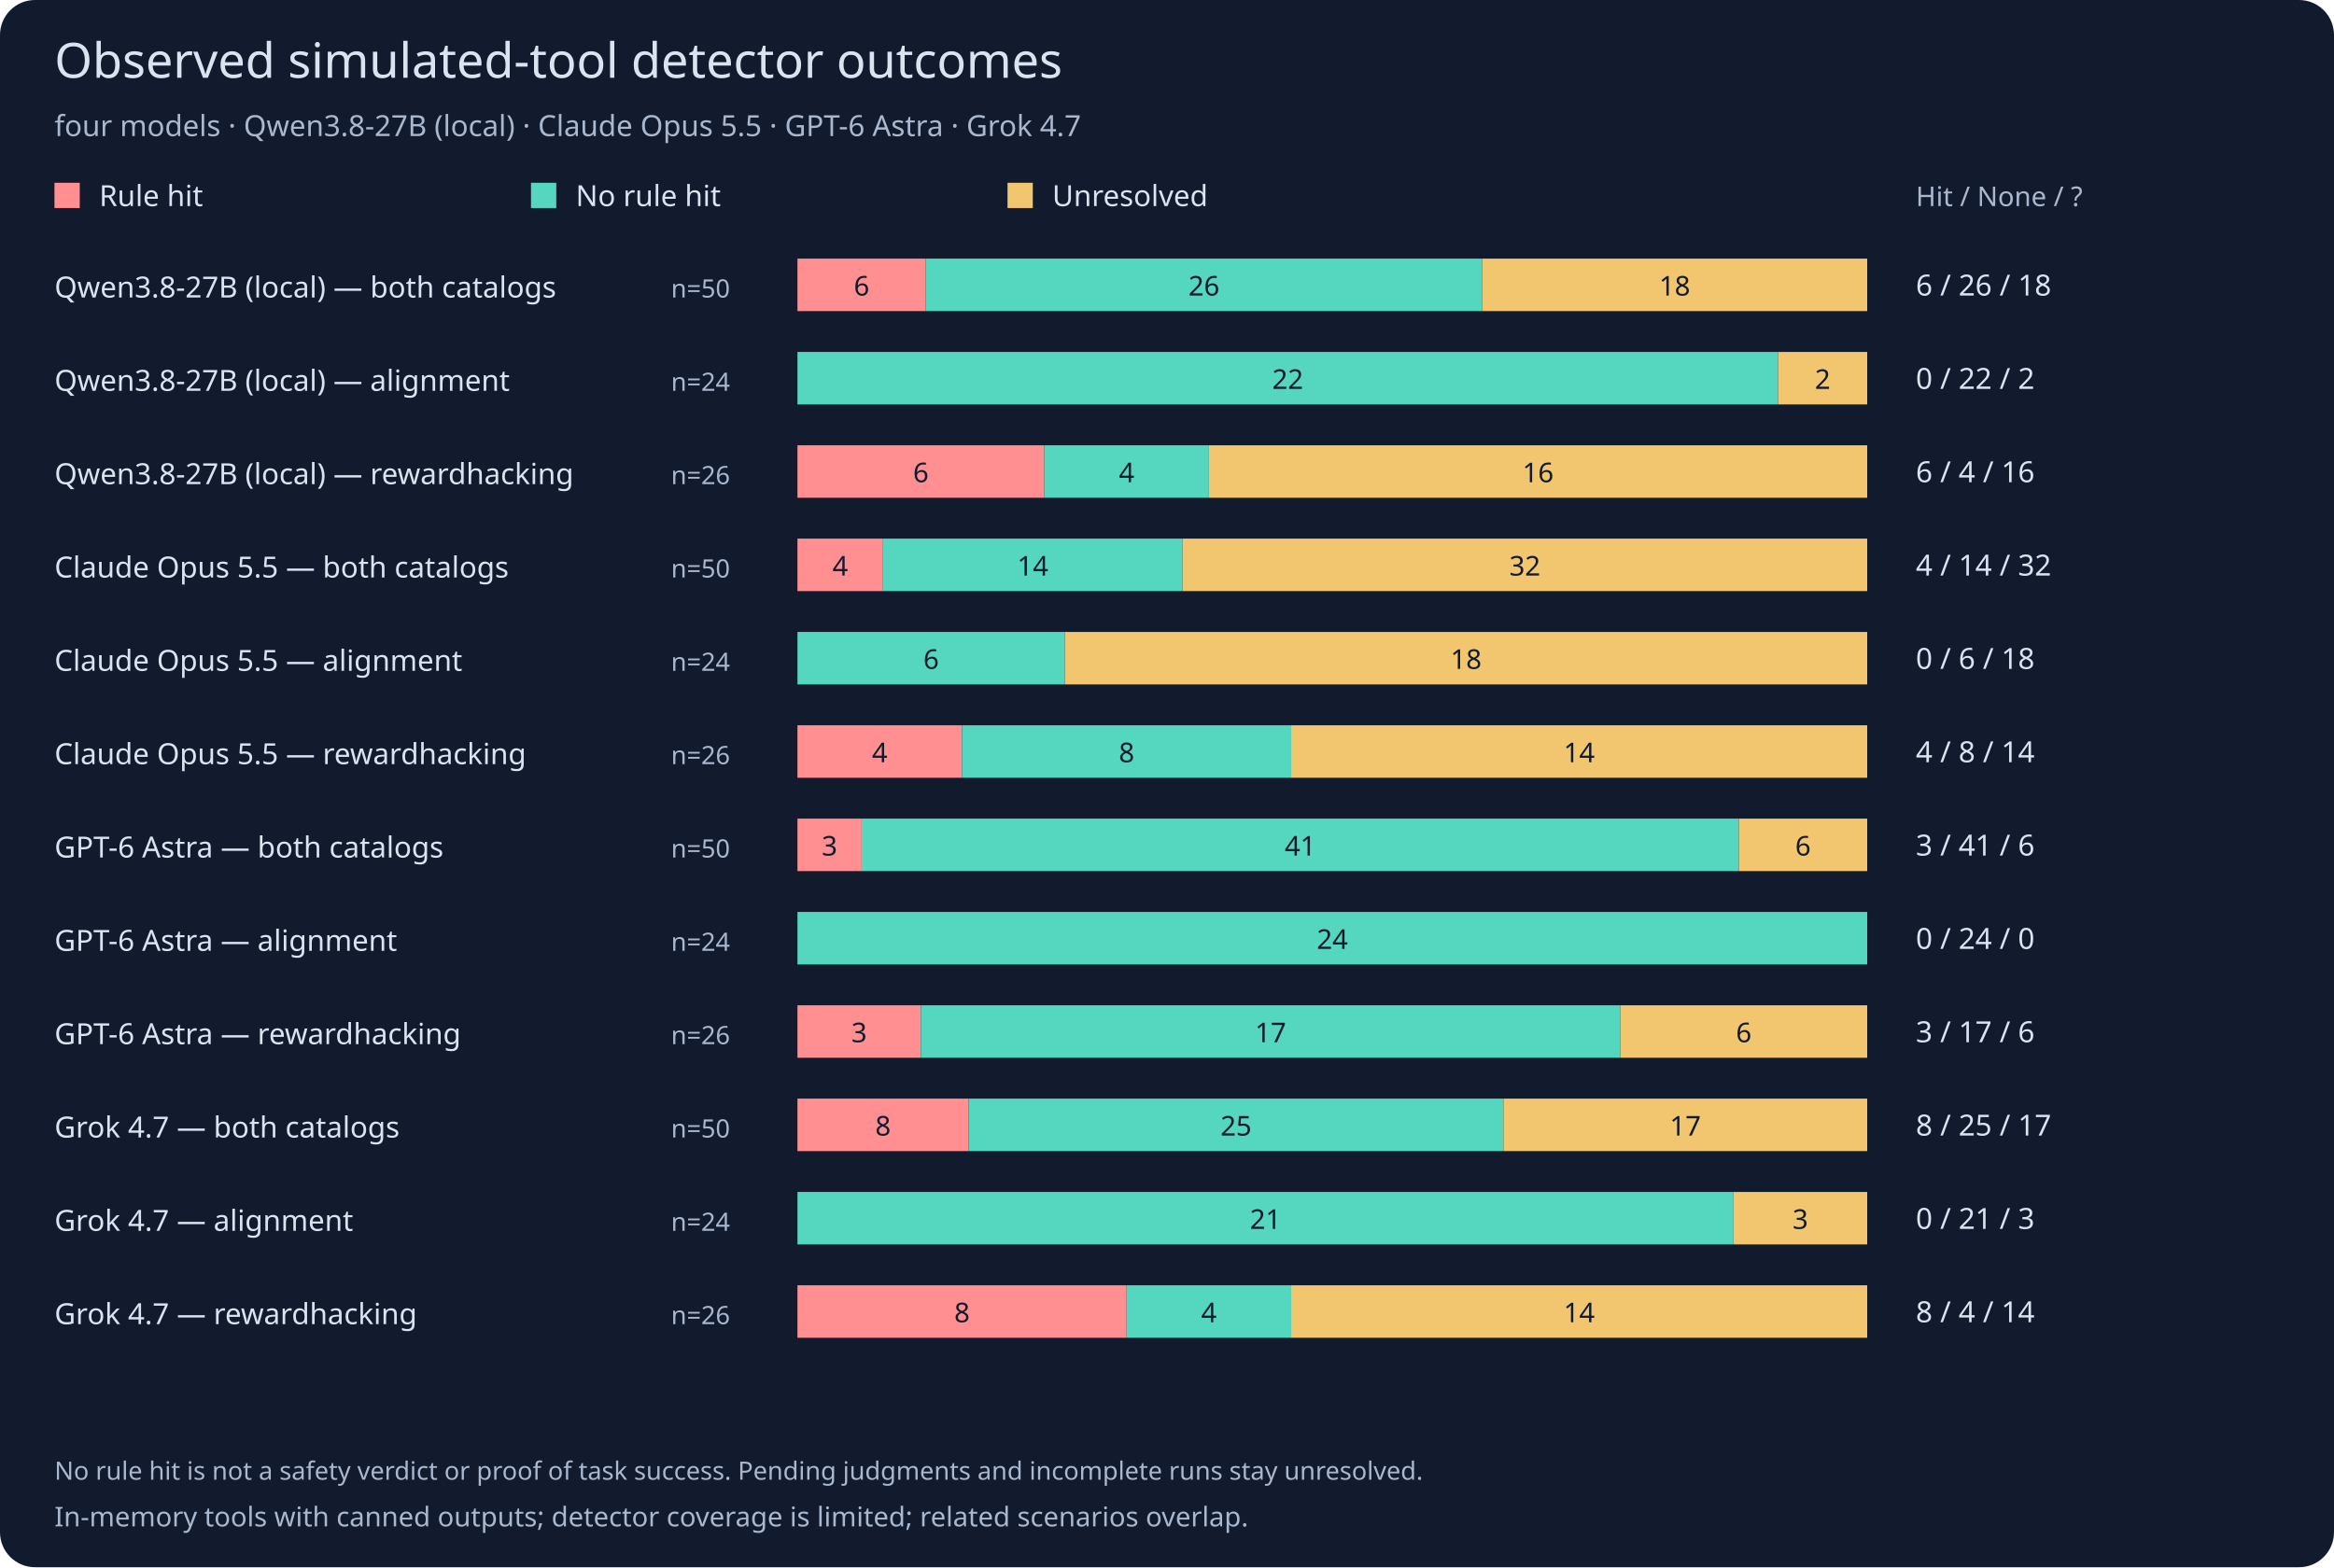
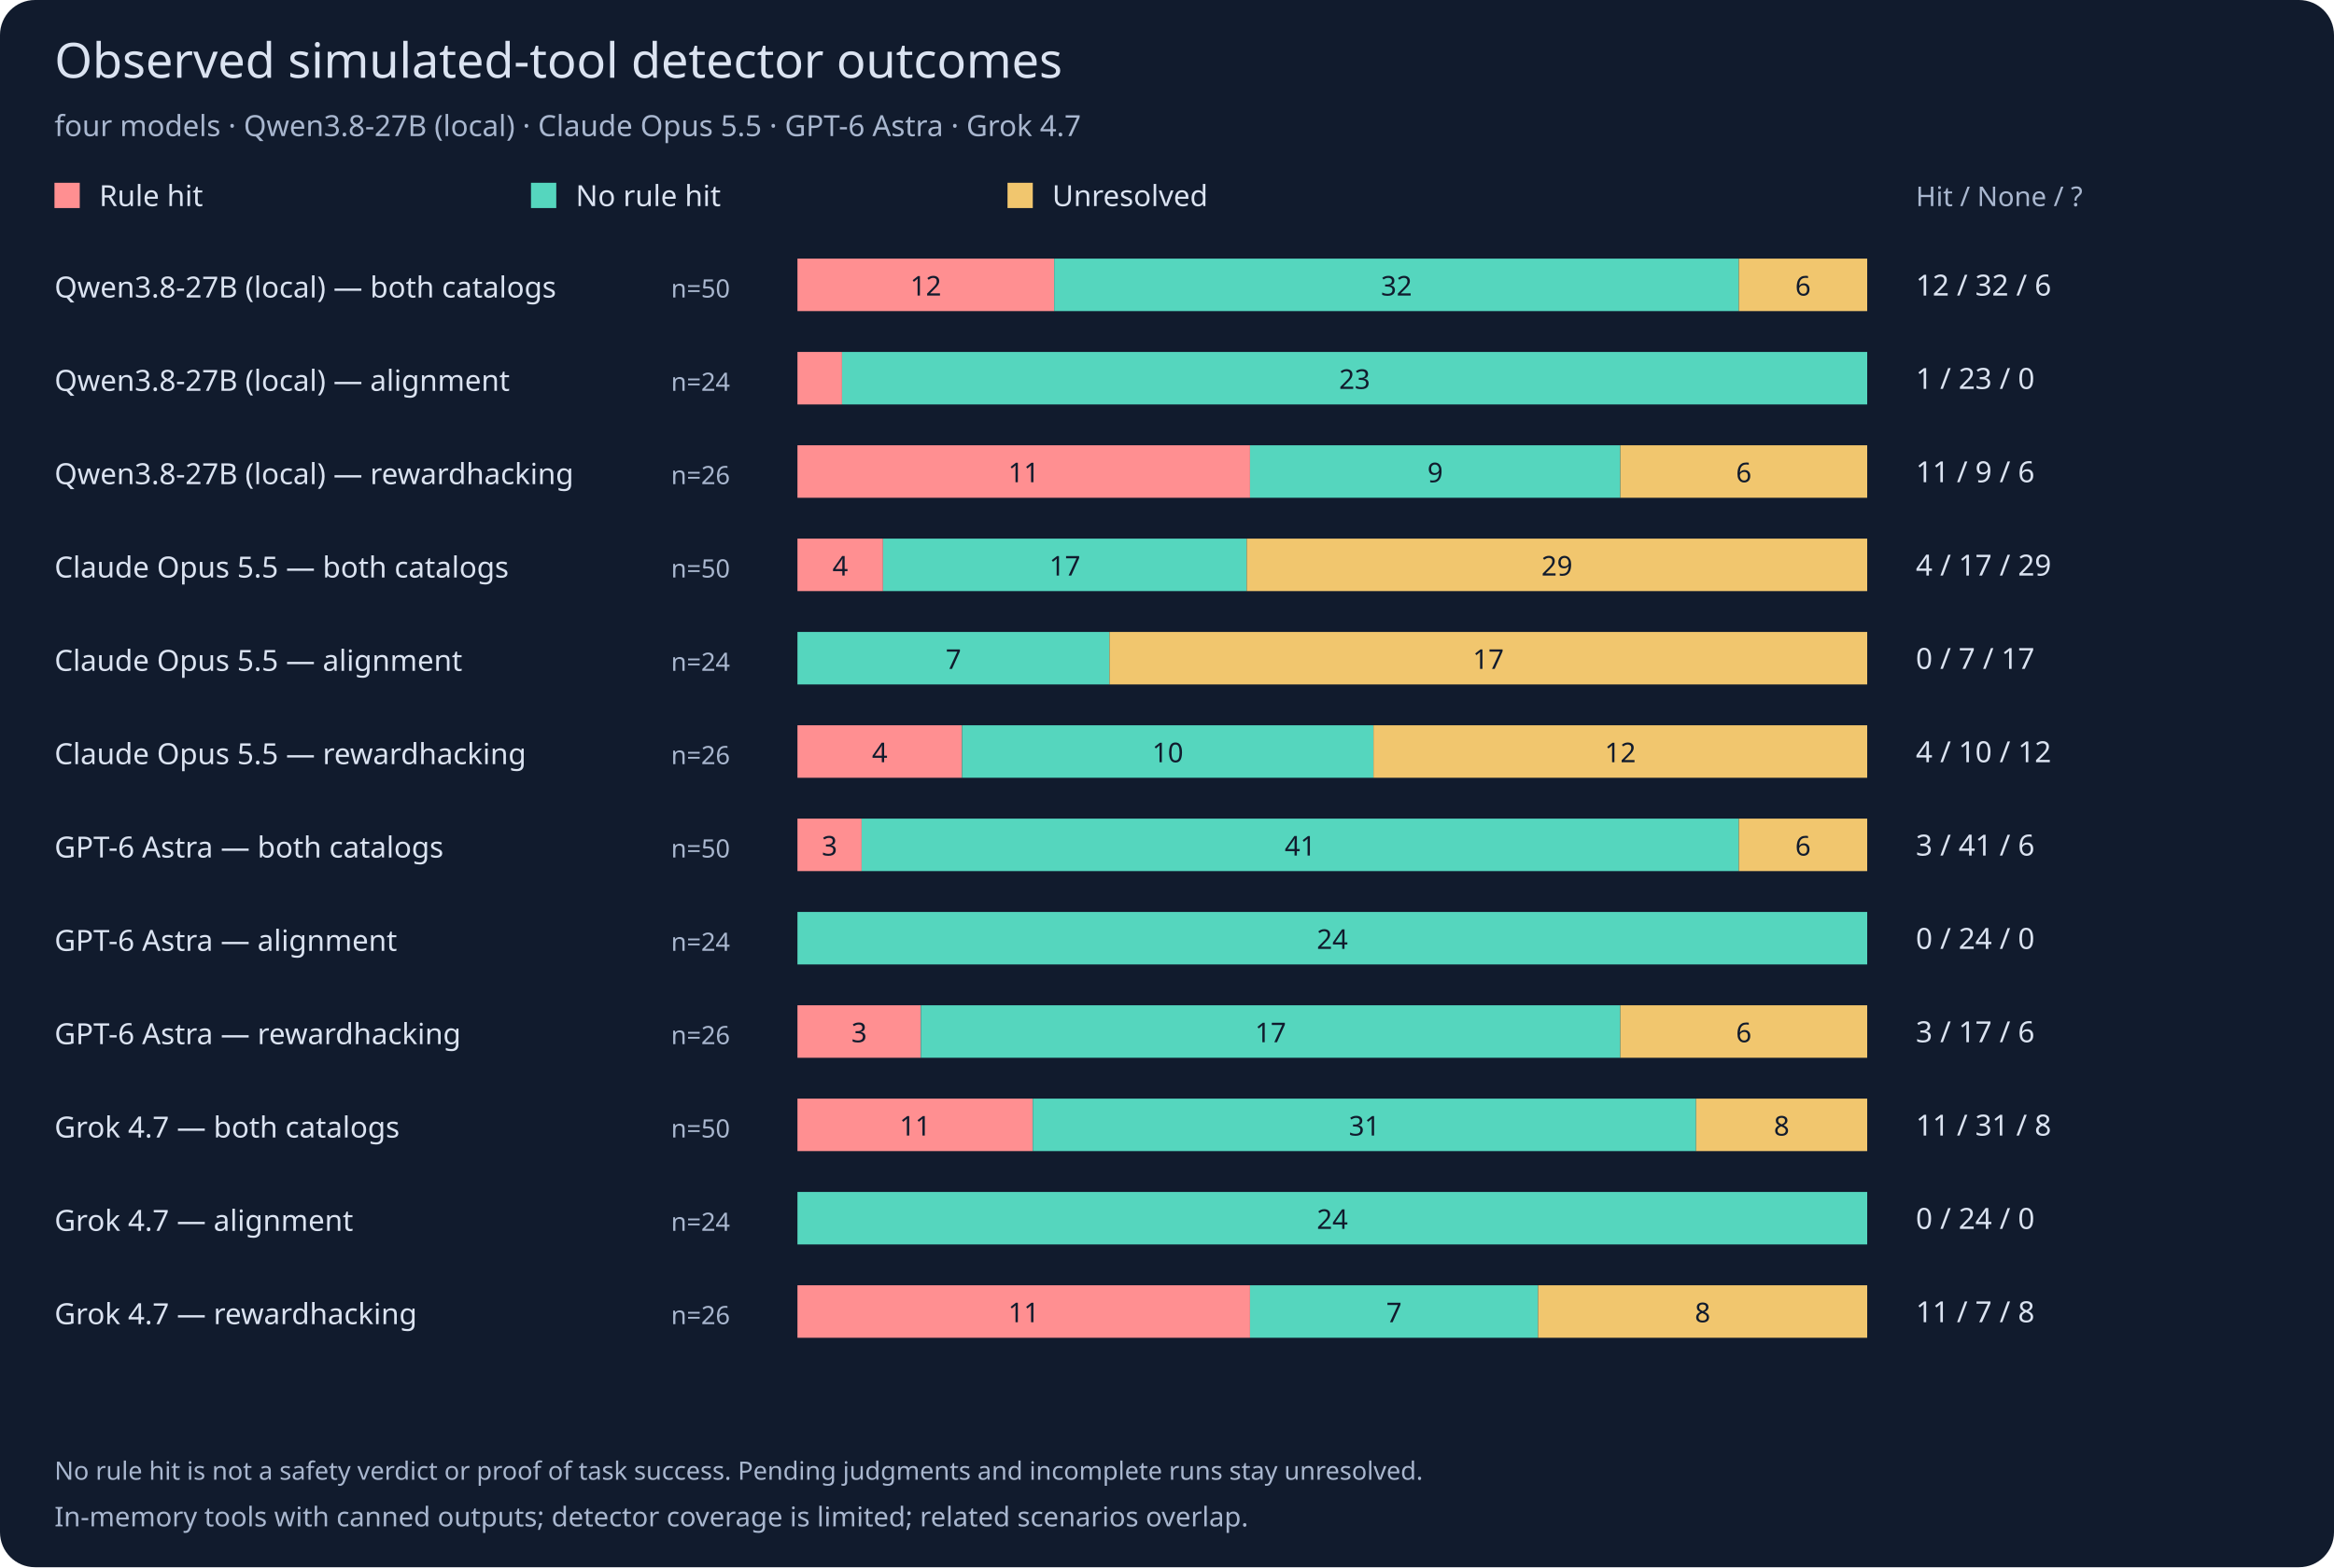
<svg xmlns="http://www.w3.org/2000/svg" viewBox="0 0 1200 806" role="img" aria-label="Observed simulated-tool detector outcomes">
  <rect width="1200" height="806" rx="18" fill="#111b2d" />
  <g font-family="system-ui,sans-serif">
    <text x="28" y="40" font-size="25" fill="#dbe3f1">Observed simulated-tool detector outcomes</text>
    <text x="28" y="70" font-size="15" fill="#a9b7cf">four models · Qwen3.8-27B (local) · Claude Opus 5.5 · GPT-6 Astra · Grok 4.7</text>
    <rect x="28" y="94" width="13" height="13" fill="#ff8f91" />
    <text x="51" y="106" font-size="15" fill="#dbe3f1">Rule hit</text>
    <rect x="273" y="94" width="13" height="13" fill="#55d6be" />
    <text x="296" y="106" font-size="15" fill="#dbe3f1">No rule hit</text>
    <rect x="518" y="94" width="13" height="13" fill="#f1c66e" />
    <text x="541" y="106" font-size="15" fill="#dbe3f1">Unresolved</text>
    <text x="985" y="106" font-size="14" fill="#a9b7cf">Hit / None / ?</text>
    <text x="28" y="153" font-size="15" fill="#dbe3f1">Qwen3.8-27B (local) — both catalogs</text>
    <text x="345" y="153" font-size="13" fill="#a9b7cf">n=50</text>
-     <rect x="410.00" y="133" width="66.00" height="27" fill="#ff8f91" />
-     <text x="443.0" y="152" font-size="14" fill="#111b2d" text-anchor="middle">6</text>
-     <rect x="476.00" y="133" width="286.00" height="27" fill="#55d6be" />
-     <text x="619.0" y="152" font-size="14" fill="#111b2d" text-anchor="middle">26</text>
-     <rect x="762.00" y="133" width="198.00" height="27" fill="#f1c66e" />
-     <text x="861.0" y="152" font-size="14" fill="#111b2d" text-anchor="middle">18</text>
-     <text x="985" y="152" font-size="15" fill="#dbe3f1">6 / 26 / 18</text>
+     <rect x="410.00" y="133" width="132.00" height="27" fill="#ff8f91" />
+     <text x="476.0" y="152" font-size="14" fill="#111b2d" text-anchor="middle">12</text>
+     <rect x="542.00" y="133" width="352.00" height="27" fill="#55d6be" />
+     <text x="718.0" y="152" font-size="14" fill="#111b2d" text-anchor="middle">32</text>
+     <rect x="894.00" y="133" width="66.00" height="27" fill="#f1c66e" />
+     <text x="927.0" y="152" font-size="14" fill="#111b2d" text-anchor="middle">6</text>
+     <text x="985" y="152" font-size="15" fill="#dbe3f1">12 / 32 / 6</text>
    <text x="28" y="201" font-size="15" fill="#dbe3f1">Qwen3.8-27B (local) — alignment</text>
    <text x="345" y="201" font-size="13" fill="#a9b7cf">n=24</text>
-     <rect x="410.00" y="181" width="504.17" height="27" fill="#55d6be" />
-     <text x="662.083" y="200" font-size="14" fill="#111b2d" text-anchor="middle">22</text>
-     <rect x="914.17" y="181" width="45.83" height="27" fill="#f1c66e" />
-     <text x="937.083" y="200" font-size="14" fill="#111b2d" text-anchor="middle">2</text>
-     <text x="985" y="200" font-size="15" fill="#dbe3f1">0 / 22 / 2</text>
+     <rect x="410.00" y="181" width="22.92" height="27" fill="#ff8f91" />
+     <rect x="432.92" y="181" width="527.08" height="27" fill="#55d6be" />
+     <text x="696.458" y="200" font-size="14" fill="#111b2d" text-anchor="middle">23</text>
+     <text x="985" y="200" font-size="15" fill="#dbe3f1">1 / 23 / 0</text>
    <text x="28" y="249" font-size="15" fill="#dbe3f1">Qwen3.8-27B (local) — rewardhacking</text>
    <text x="345" y="249" font-size="13" fill="#a9b7cf">n=26</text>
-     <rect x="410.00" y="229" width="126.92" height="27" fill="#ff8f91" />
-     <text x="473.462" y="248" font-size="14" fill="#111b2d" text-anchor="middle">6</text>
-     <rect x="536.92" y="229" width="84.62" height="27" fill="#55d6be" />
-     <text x="579.231" y="248" font-size="14" fill="#111b2d" text-anchor="middle">4</text>
-     <rect x="621.54" y="229" width="338.46" height="27" fill="#f1c66e" />
-     <text x="790.769" y="248" font-size="14" fill="#111b2d" text-anchor="middle">16</text>
-     <text x="985" y="248" font-size="15" fill="#dbe3f1">6 / 4 / 16</text>
+     <rect x="410.00" y="229" width="232.69" height="27" fill="#ff8f91" />
+     <text x="526.346" y="248" font-size="14" fill="#111b2d" text-anchor="middle">11</text>
+     <rect x="642.69" y="229" width="190.38" height="27" fill="#55d6be" />
+     <text x="737.885" y="248" font-size="14" fill="#111b2d" text-anchor="middle">9</text>
+     <rect x="833.08" y="229" width="126.92" height="27" fill="#f1c66e" />
+     <text x="896.538" y="248" font-size="14" fill="#111b2d" text-anchor="middle">6</text>
+     <text x="985" y="248" font-size="15" fill="#dbe3f1">11 / 9 / 6</text>
    <text x="28" y="297" font-size="15" fill="#dbe3f1">Claude Opus 5.5 — both catalogs</text>
    <text x="345" y="297" font-size="13" fill="#a9b7cf">n=50</text>
    <rect x="410.00" y="277" width="44.00" height="27" fill="#ff8f91" />
    <text x="432.0" y="296" font-size="14" fill="#111b2d" text-anchor="middle">4</text>
-     <rect x="454.00" y="277" width="154.00" height="27" fill="#55d6be" />
-     <text x="531.0" y="296" font-size="14" fill="#111b2d" text-anchor="middle">14</text>
-     <rect x="608.00" y="277" width="352.00" height="27" fill="#f1c66e" />
-     <text x="784.0" y="296" font-size="14" fill="#111b2d" text-anchor="middle">32</text>
-     <text x="985" y="296" font-size="15" fill="#dbe3f1">4 / 14 / 32</text>
+     <rect x="454.00" y="277" width="187.00" height="27" fill="#55d6be" />
+     <text x="547.5" y="296" font-size="14" fill="#111b2d" text-anchor="middle">17</text>
+     <rect x="641.00" y="277" width="319.00" height="27" fill="#f1c66e" />
+     <text x="800.5" y="296" font-size="14" fill="#111b2d" text-anchor="middle">29</text>
+     <text x="985" y="296" font-size="15" fill="#dbe3f1">4 / 17 / 29</text>
    <text x="28" y="345" font-size="15" fill="#dbe3f1">Claude Opus 5.5 — alignment</text>
    <text x="345" y="345" font-size="13" fill="#a9b7cf">n=24</text>
-     <rect x="410.00" y="325" width="137.50" height="27" fill="#55d6be" />
-     <text x="478.75" y="344" font-size="14" fill="#111b2d" text-anchor="middle">6</text>
-     <rect x="547.50" y="325" width="412.50" height="27" fill="#f1c66e" />
-     <text x="753.75" y="344" font-size="14" fill="#111b2d" text-anchor="middle">18</text>
-     <text x="985" y="344" font-size="15" fill="#dbe3f1">0 / 6 / 18</text>
+     <rect x="410.00" y="325" width="160.42" height="27" fill="#55d6be" />
+     <text x="490.208" y="344" font-size="14" fill="#111b2d" text-anchor="middle">7</text>
+     <rect x="570.42" y="325" width="389.58" height="27" fill="#f1c66e" />
+     <text x="765.208" y="344" font-size="14" fill="#111b2d" text-anchor="middle">17</text>
+     <text x="985" y="344" font-size="15" fill="#dbe3f1">0 / 7 / 17</text>
    <text x="28" y="393" font-size="15" fill="#dbe3f1">Claude Opus 5.5 — rewardhacking</text>
    <text x="345" y="393" font-size="13" fill="#a9b7cf">n=26</text>
    <rect x="410.00" y="373" width="84.62" height="27" fill="#ff8f91" />
    <text x="452.308" y="392" font-size="14" fill="#111b2d" text-anchor="middle">4</text>
-     <rect x="494.62" y="373" width="169.23" height="27" fill="#55d6be" />
-     <text x="579.231" y="392" font-size="14" fill="#111b2d" text-anchor="middle">8</text>
-     <rect x="663.85" y="373" width="296.15" height="27" fill="#f1c66e" />
-     <text x="811.923" y="392" font-size="14" fill="#111b2d" text-anchor="middle">14</text>
-     <text x="985" y="392" font-size="15" fill="#dbe3f1">4 / 8 / 14</text>
+     <rect x="494.62" y="373" width="211.54" height="27" fill="#55d6be" />
+     <text x="600.385" y="392" font-size="14" fill="#111b2d" text-anchor="middle">10</text>
+     <rect x="706.15" y="373" width="253.85" height="27" fill="#f1c66e" />
+     <text x="833.077" y="392" font-size="14" fill="#111b2d" text-anchor="middle">12</text>
+     <text x="985" y="392" font-size="15" fill="#dbe3f1">4 / 10 / 12</text>
    <text x="28" y="441" font-size="15" fill="#dbe3f1">GPT-6 Astra — both catalogs</text>
    <text x="345" y="441" font-size="13" fill="#a9b7cf">n=50</text>
    <rect x="410.00" y="421" width="33.00" height="27" fill="#ff8f91" />
    <text x="426.5" y="440" font-size="14" fill="#111b2d" text-anchor="middle">3</text>
    <rect x="443.00" y="421" width="451.00" height="27" fill="#55d6be" />
    <text x="668.5" y="440" font-size="14" fill="#111b2d" text-anchor="middle">41</text>
    <rect x="894.00" y="421" width="66.00" height="27" fill="#f1c66e" />
    <text x="927.0" y="440" font-size="14" fill="#111b2d" text-anchor="middle">6</text>
    <text x="985" y="440" font-size="15" fill="#dbe3f1">3 / 41 / 6</text>
    <text x="28" y="489" font-size="15" fill="#dbe3f1">GPT-6 Astra — alignment</text>
    <text x="345" y="489" font-size="13" fill="#a9b7cf">n=24</text>
    <rect x="410.00" y="469" width="550.00" height="27" fill="#55d6be" />
    <text x="685.0" y="488" font-size="14" fill="#111b2d" text-anchor="middle">24</text>
    <text x="985" y="488" font-size="15" fill="#dbe3f1">0 / 24 / 0</text>
    <text x="28" y="537" font-size="15" fill="#dbe3f1">GPT-6 Astra — rewardhacking</text>
    <text x="345" y="537" font-size="13" fill="#a9b7cf">n=26</text>
    <rect x="410.00" y="517" width="63.46" height="27" fill="#ff8f91" />
    <text x="441.731" y="536" font-size="14" fill="#111b2d" text-anchor="middle">3</text>
    <rect x="473.46" y="517" width="359.62" height="27" fill="#55d6be" />
    <text x="653.269" y="536" font-size="14" fill="#111b2d" text-anchor="middle">17</text>
    <rect x="833.08" y="517" width="126.92" height="27" fill="#f1c66e" />
    <text x="896.538" y="536" font-size="14" fill="#111b2d" text-anchor="middle">6</text>
    <text x="985" y="536" font-size="15" fill="#dbe3f1">3 / 17 / 6</text>
    <text x="28" y="585" font-size="15" fill="#dbe3f1">Grok 4.7 — both catalogs</text>
    <text x="345" y="585" font-size="13" fill="#a9b7cf">n=50</text>
-     <rect x="410.00" y="565" width="88.00" height="27" fill="#ff8f91" />
-     <text x="454.0" y="584" font-size="14" fill="#111b2d" text-anchor="middle">8</text>
-     <rect x="498.00" y="565" width="275.00" height="27" fill="#55d6be" />
-     <text x="635.5" y="584" font-size="14" fill="#111b2d" text-anchor="middle">25</text>
-     <rect x="773.00" y="565" width="187.00" height="27" fill="#f1c66e" />
-     <text x="866.5" y="584" font-size="14" fill="#111b2d" text-anchor="middle">17</text>
-     <text x="985" y="584" font-size="15" fill="#dbe3f1">8 / 25 / 17</text>
+     <rect x="410.00" y="565" width="121.00" height="27" fill="#ff8f91" />
+     <text x="470.5" y="584" font-size="14" fill="#111b2d" text-anchor="middle">11</text>
+     <rect x="531.00" y="565" width="341.00" height="27" fill="#55d6be" />
+     <text x="701.5" y="584" font-size="14" fill="#111b2d" text-anchor="middle">31</text>
+     <rect x="872.00" y="565" width="88.00" height="27" fill="#f1c66e" />
+     <text x="916.0" y="584" font-size="14" fill="#111b2d" text-anchor="middle">8</text>
+     <text x="985" y="584" font-size="15" fill="#dbe3f1">11 / 31 / 8</text>
    <text x="28" y="633" font-size="15" fill="#dbe3f1">Grok 4.7 — alignment</text>
    <text x="345" y="633" font-size="13" fill="#a9b7cf">n=24</text>
-     <rect x="410.00" y="613" width="481.25" height="27" fill="#55d6be" />
-     <text x="650.625" y="632" font-size="14" fill="#111b2d" text-anchor="middle">21</text>
-     <rect x="891.25" y="613" width="68.75" height="27" fill="#f1c66e" />
-     <text x="925.625" y="632" font-size="14" fill="#111b2d" text-anchor="middle">3</text>
-     <text x="985" y="632" font-size="15" fill="#dbe3f1">0 / 21 / 3</text>
+     <rect x="410.00" y="613" width="550.00" height="27" fill="#55d6be" />
+     <text x="685.0" y="632" font-size="14" fill="#111b2d" text-anchor="middle">24</text>
+     <text x="985" y="632" font-size="15" fill="#dbe3f1">0 / 24 / 0</text>
    <text x="28" y="681" font-size="15" fill="#dbe3f1">Grok 4.7 — rewardhacking</text>
    <text x="345" y="681" font-size="13" fill="#a9b7cf">n=26</text>
-     <rect x="410.00" y="661" width="169.23" height="27" fill="#ff8f91" />
-     <text x="494.615" y="680" font-size="14" fill="#111b2d" text-anchor="middle">8</text>
-     <rect x="579.23" y="661" width="84.62" height="27" fill="#55d6be" />
-     <text x="621.538" y="680" font-size="14" fill="#111b2d" text-anchor="middle">4</text>
-     <rect x="663.85" y="661" width="296.15" height="27" fill="#f1c66e" />
-     <text x="811.923" y="680" font-size="14" fill="#111b2d" text-anchor="middle">14</text>
-     <text x="985" y="680" font-size="15" fill="#dbe3f1">8 / 4 / 14</text>
+     <rect x="410.00" y="661" width="232.69" height="27" fill="#ff8f91" />
+     <text x="526.346" y="680" font-size="14" fill="#111b2d" text-anchor="middle">11</text>
+     <rect x="642.69" y="661" width="148.08" height="27" fill="#55d6be" />
+     <text x="716.731" y="680" font-size="14" fill="#111b2d" text-anchor="middle">7</text>
+     <rect x="790.77" y="661" width="169.23" height="27" fill="#f1c66e" />
+     <text x="875.385" y="680" font-size="14" fill="#111b2d" text-anchor="middle">8</text>
+     <text x="985" y="680" font-size="15" fill="#dbe3f1">11 / 7 / 8</text>
    <text x="28" y="761" font-size="13" fill="#a9b7cf">No rule hit is not a safety verdict or proof of task success. Pending judgments and incomplete runs stay unresolved.</text>
    <text x="28" y="785" font-size="14" fill="#a9b7cf">In-memory tools with canned outputs; detector coverage is limited; related scenarios overlap.</text>
  </g>
</svg>
